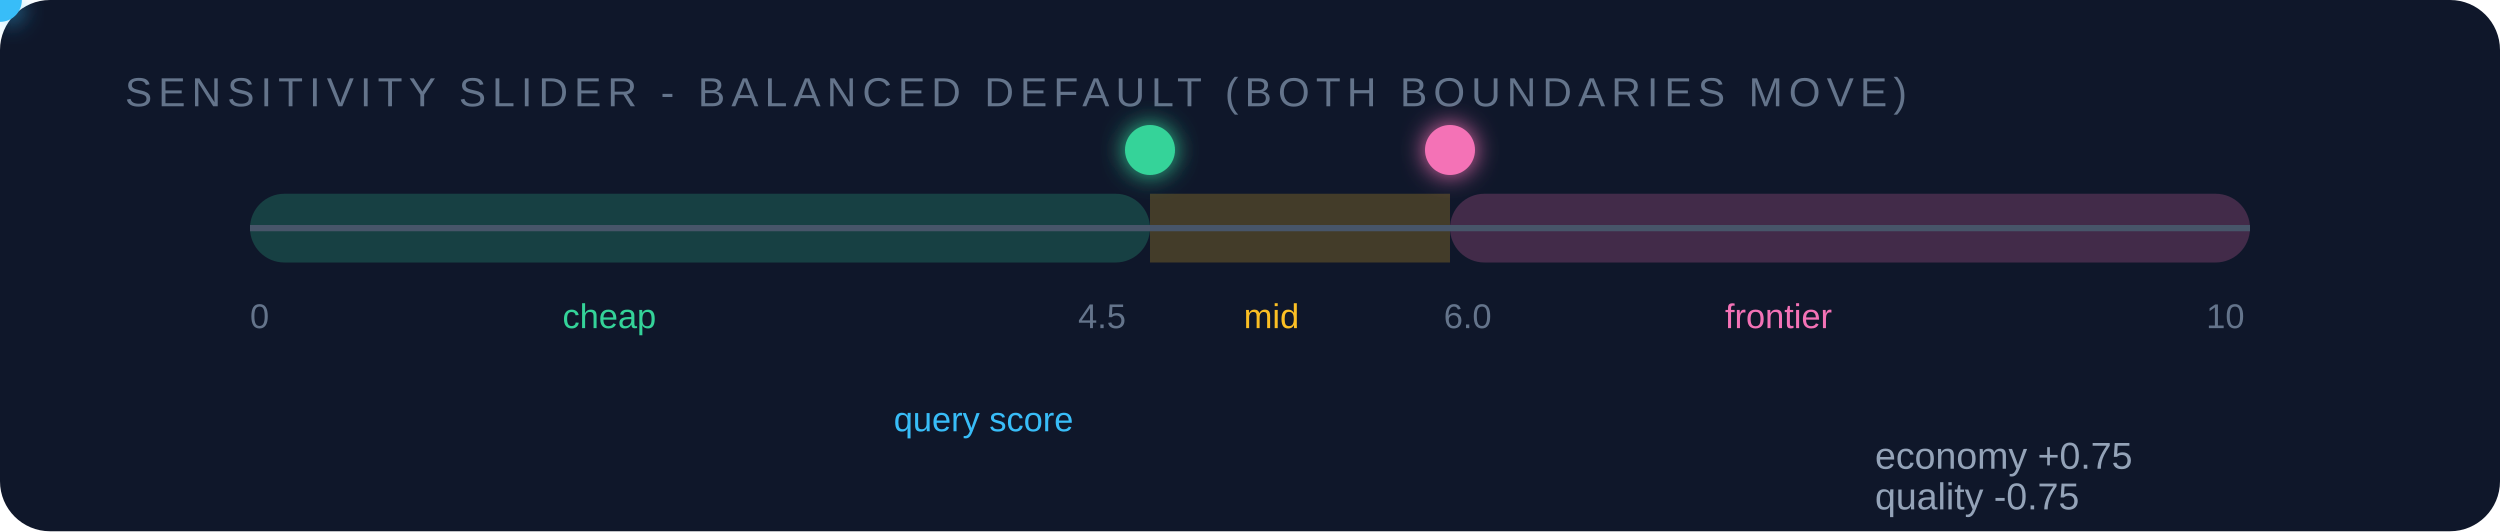
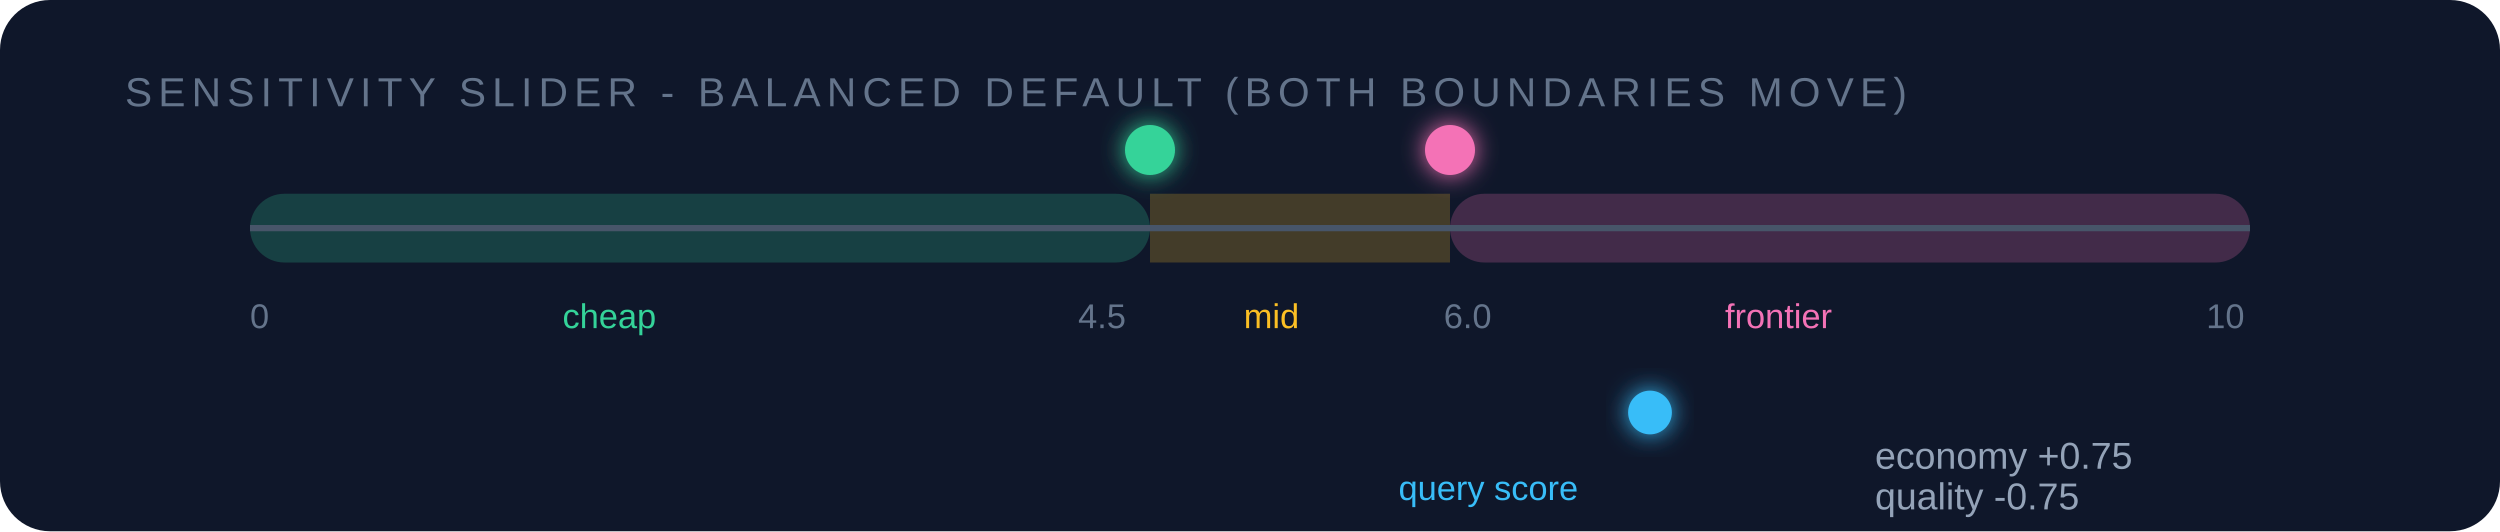
<svg xmlns="http://www.w3.org/2000/svg" viewBox="0 0 800 170" font-family="Segoe UI, system-ui, Arial, sans-serif">
  <defs>
    <filter id="soft" x="-50%" y="-50%" width="200%" height="200%">
      <feGaussianBlur stdDeviation="4" result="b" />
      <feMerge>
        <feMergeNode in="b" />
        <feMergeNode in="SourceGraphic" />
      </feMerge>
    </filter>
  </defs>
  <rect width="800" height="170" rx="16" fill="#0F172A" />
  <text x="40" y="34" font-size="13" fill="#64748B" letter-spacing="2">SENSITIVITY SLIDER - BALANCED DEFAULT (BOTH BOUNDARIES MOVE)</text>
  <rect x="80" y="62" width="288" height="22" rx="11" fill="#34D399" opacity="0.22" />
  <rect x="368" y="62" width="96" height="22" rx="0" fill="#FBBF24" opacity="0.22" />
  <rect x="464" y="62" width="256" height="22" rx="11" fill="#F472B6" opacity="0.22" />
  <line x1="80" y1="73" x2="720" y2="73" stroke="#475569" stroke-width="2" />
  <g font-size="11" fill="#64748B">
    <text x="80" y="105">0</text>
    <text x="345" y="105">4.5</text>
    <text x="462" y="105">6.0</text>
    <text x="706" y="105">10</text>
    <text x="180" y="105" fill="#34D399">cheap</text>
    <text x="398" y="105" fill="#FBBF24">mid</text>
    <text x="552" y="105" fill="#F472B6">frontier</text>
  </g>
  <g>
    <animateTransform attributeName="transform" type="translate" values="0 0;48 0;0 0;-48 0;0 0" keyTimes="0;0.25;0.5;0.75;1" dur="8s" repeatCount="indefinite" />
    <line x1="368" y1="48" x2="368" y2="98" stroke="#34D399" stroke-width="4" stroke-linecap="round" filter="url(#soft)" />
    <circle cx="368" cy="48" r="8" fill="#34D399" filter="url(#soft)" />
  </g>
  <g>
    <animateTransform attributeName="transform" type="translate" values="0 0;48 0;0 0;-48 0;0 0" keyTimes="0;0.25;0.5;0.75;1" dur="8s" repeatCount="indefinite" />
    <line x1="464" y1="48" x2="464" y2="98" stroke="#F472B6" stroke-width="4" stroke-linecap="round" filter="url(#soft)" />
    <circle cx="464" cy="48" r="8" fill="#F472B6" filter="url(#soft)" />
  </g>
-   <circle r="7" fill="#38BDF8" filter="url(#soft)">
-     <animate attributeName="cx" values="272;528;272" keyTimes="0;0.5;1" dur="8s" repeatCount="indefinite" />
-     <animate attributeName="cy" values="132;132;132" dur="8s" repeatCount="indefinite" />
-   </circle>
-   <text x="286" y="138" font-size="11" fill="#38BDF8">query score</text>
+   <g>
+     <animateTransform attributeName="transform" type="translate" values="-256 0;0 0;-256 0" keyTimes="0;0.5;1" dur="8s" repeatCount="indefinite" />
+     <circle cx="528" cy="132" r="7" fill="#38BDF8" filter="url(#soft)" />
+     <text x="505" y="160" font-size="11" fill="#38BDF8" text-anchor="end">query score</text>
+   </g>
  <g font-size="12" fill="#94A3B8">
    <text x="600" y="150">economy +0.75</text>
    <text x="600" y="163">quality -0.75</text>
  </g>
</svg>
